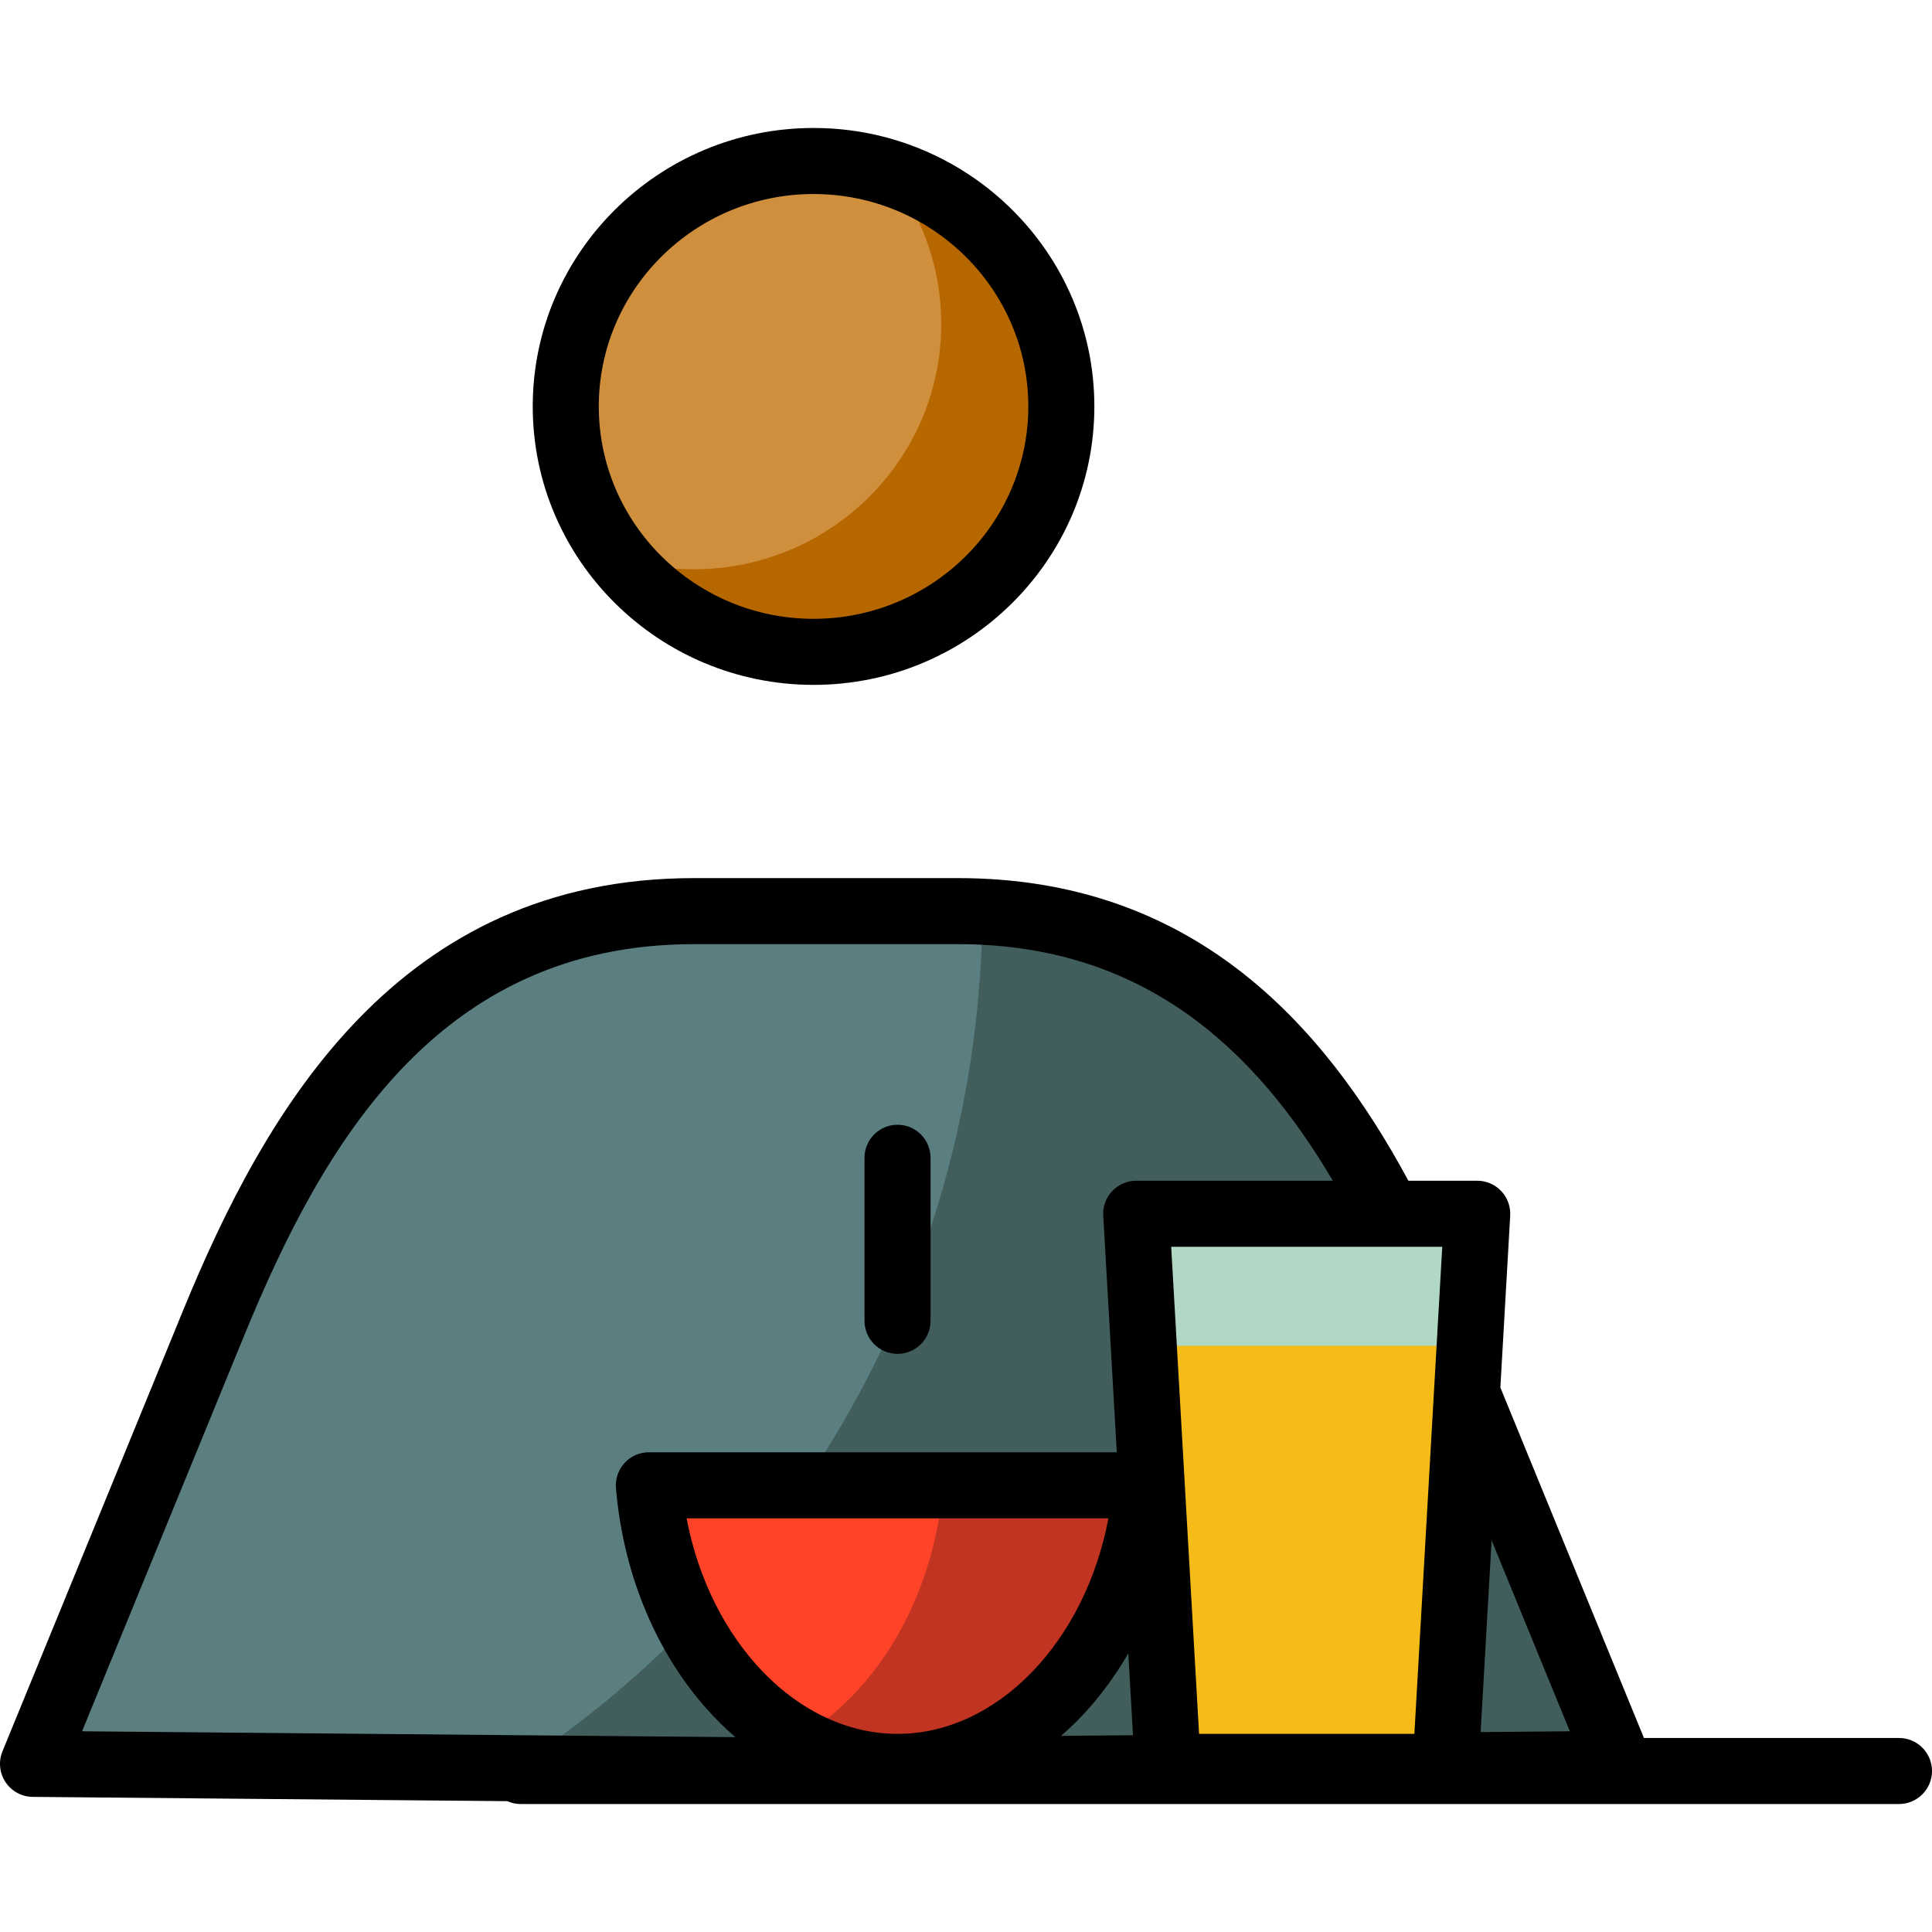
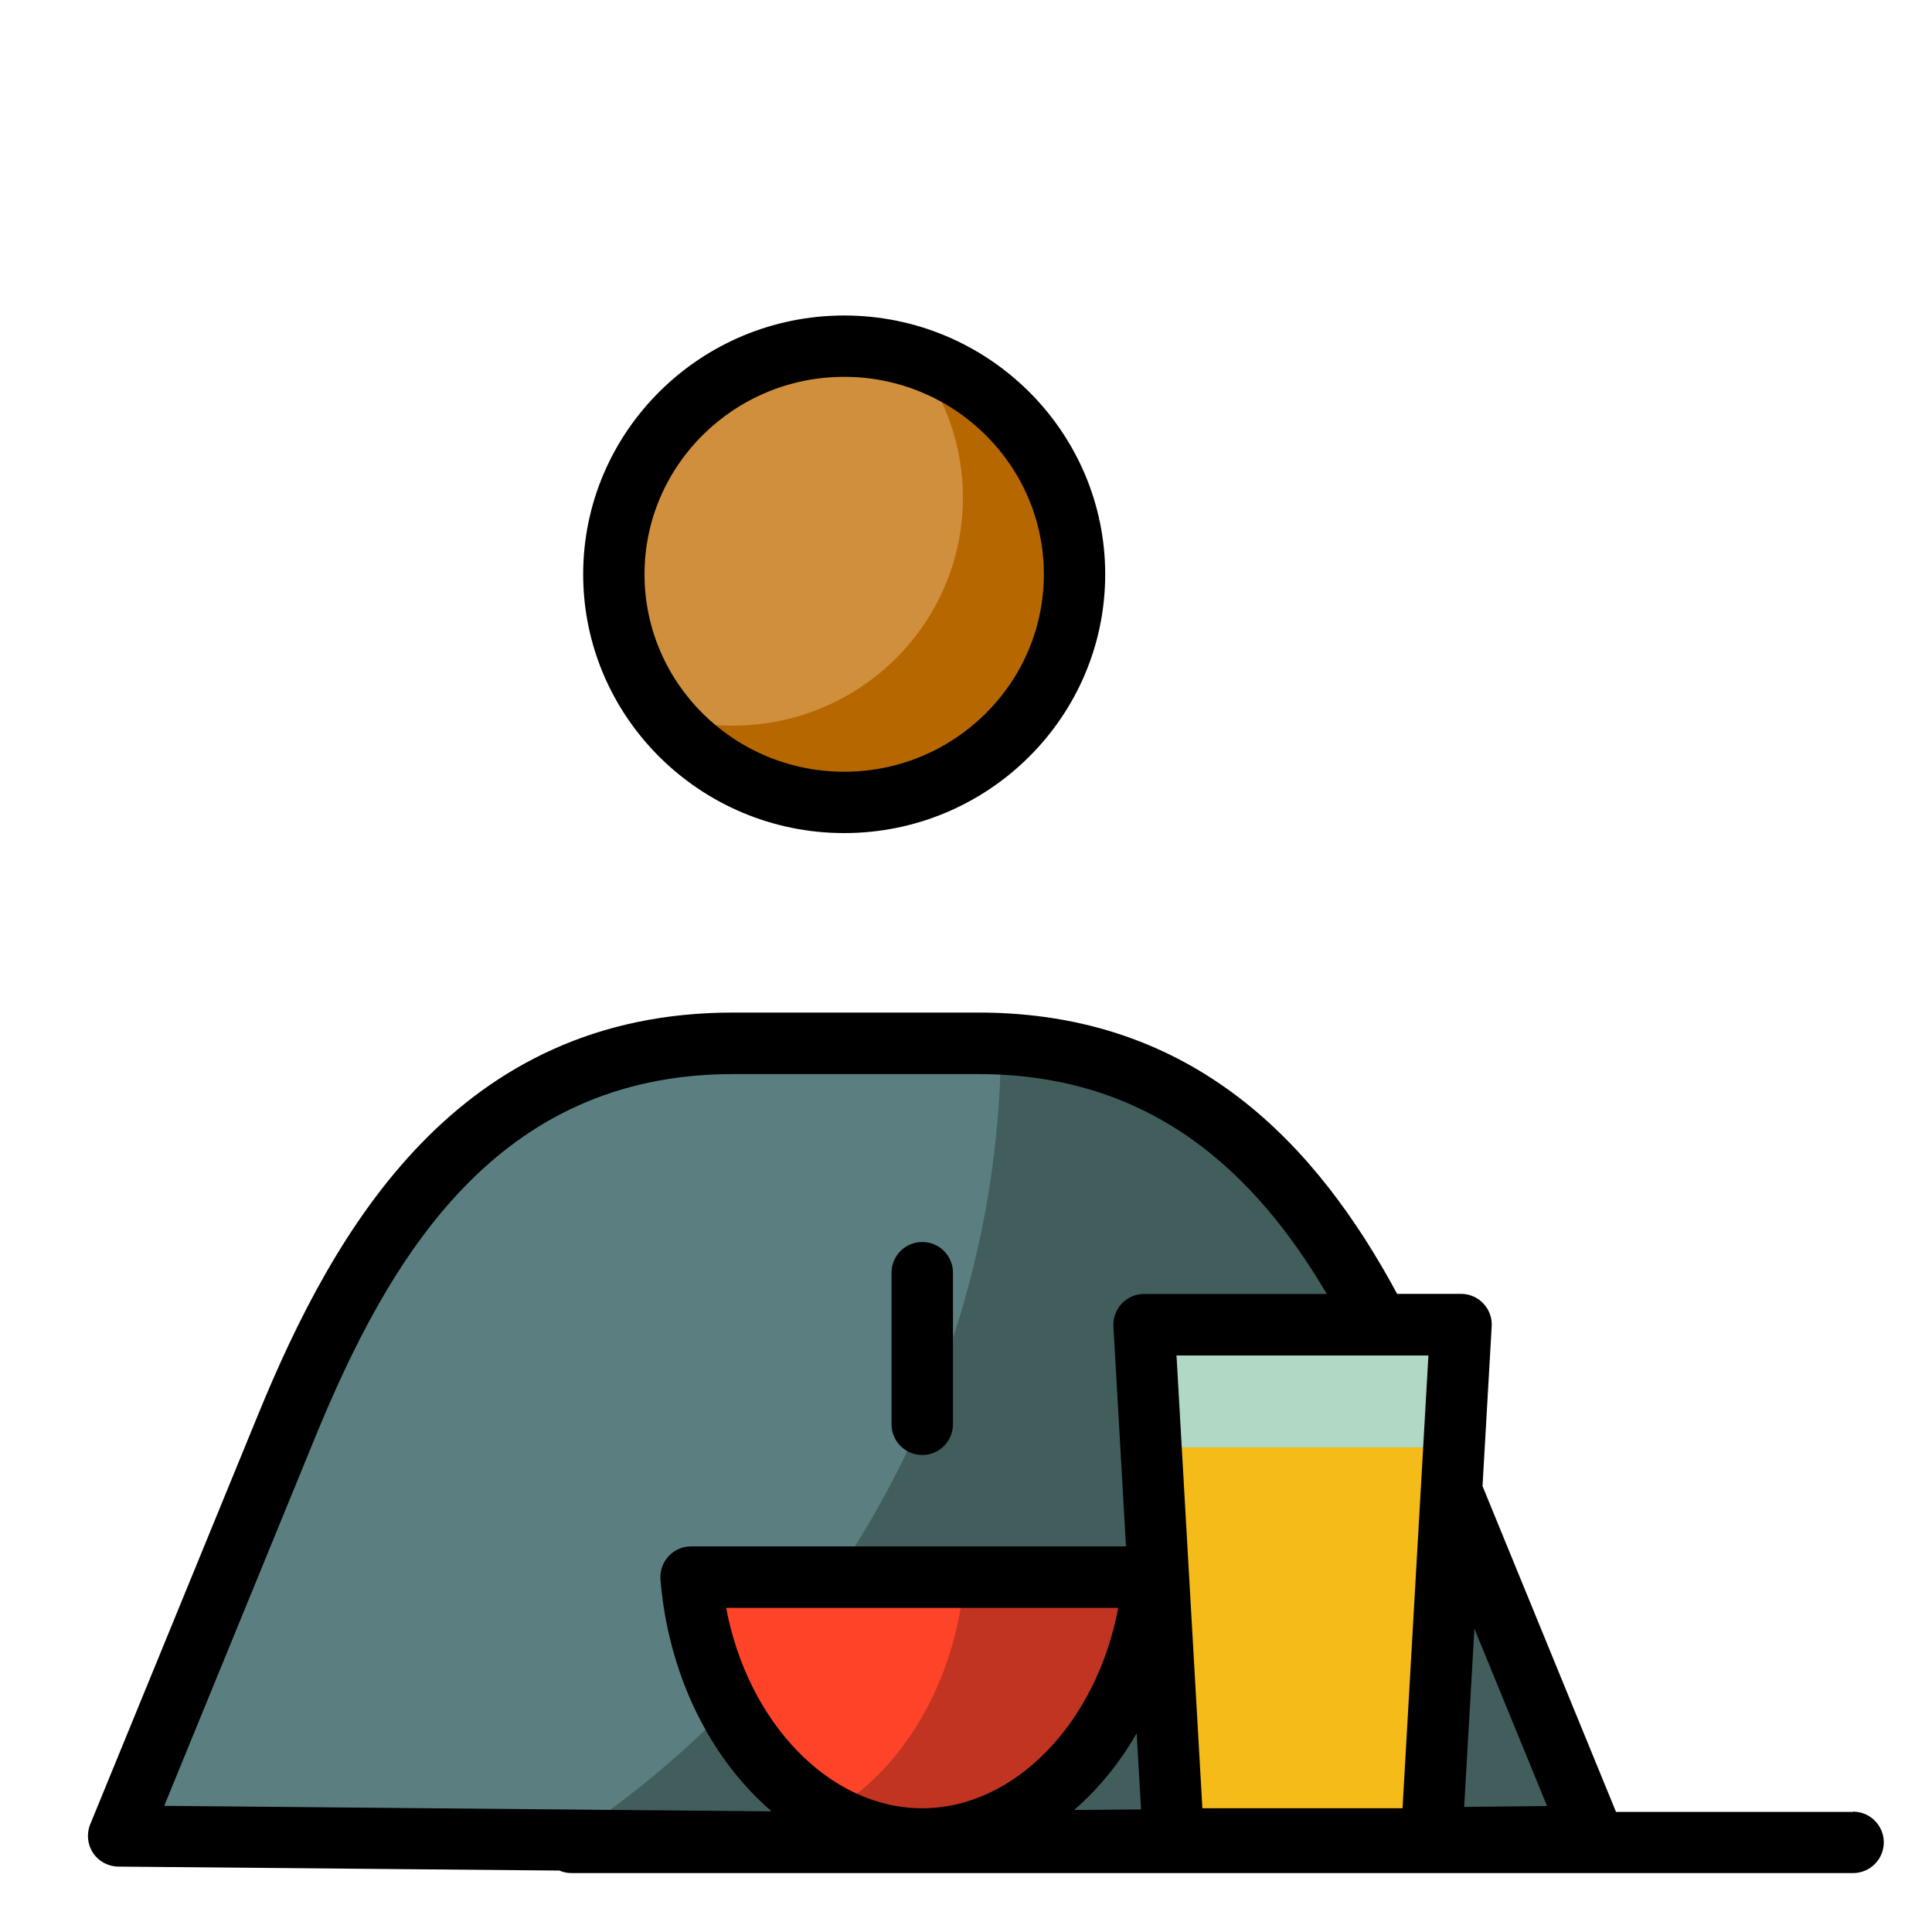
- <svg xmlns="http://www.w3.org/2000/svg" version="1.1" id="Layer_1" x="0px" y="0px" viewBox="0 0 512 512" style="enable-background:new 0 0 512 512;" xml:space="preserve">
-   <path style="fill:#5B7F81;" d="M429.015,467.442l-210.131,1.892L8.752,467.442l47.83-116.752  c23.219-56.671,57.283-109.231,127.294-109.231c11.971,0,23.539,0,35.006,0s23.036,0,35.006,0  c70.012,0,104.075,52.56,127.294,109.231L429.015,467.442z" />
-   <path style="fill:#415E5C;" d="M429.015,467.442l-210.131,1.892l-82.446-0.742c74.1-48.496,123.225-131.972,123.914-226.98  c65.669,3.138,98.34,54.179,120.834,109.078L429.015,467.442z" />
-   <path style="fill:#F4BB19;" d="M391.481,321.656l-8.39,146.587h-36.796h-36.796l-8.39-146.587h45.186H391.481z" />
-   <path style="fill:#CF8F3D;" d="M215.598,42.667c36.264,0,65.667,29.119,65.667,65.04c0,35.922-29.402,65.04-65.667,65.04  c-36.268,0-65.666-29.118-65.666-65.04C149.932,71.787,179.33,42.667,215.598,42.667L215.598,42.667z" />
-   <path style="fill:#B76700;" d="M281.265,107.708c0,35.922-29.402,65.04-65.667,65.04c-20.97,0-39.63-9.747-51.652-24.903  c6.256,1.959,12.913,3.023,19.824,3.023c36.264,0,65.667-29.118,65.667-65.04c0-15.151-5.246-29.08-14.017-40.137  C261.997,54.017,281.265,78.631,281.265,107.708z" />
-   <path style="fill:#C13421;" d="M303.751,393.62H171.957c3.479,41.778,31.782,74.623,65.899,74.623l0,0  C271.972,468.243,300.282,435.399,303.751,393.62L303.751,393.62z" />
-   <path style="fill:#FF4328;" d="M171.957,393.62h77.992c-2.498,30.067-17.861,55.504-38.994,67.405  C189.822,449.124,174.46,423.687,171.957,393.62z" />
-   <path style="fill:#B1D7C5;" d="M303.112,356.65l-2.003-34.994h45.186h45.186l-2.003,34.994H303.112z" />
-   <path d="M503.248,460.582h-67.585l-38.051-92.88l2.607-45.546c0.138-2.404-0.721-4.759-2.374-6.509  c-1.653-1.75-3.955-2.743-6.363-2.743h-18.249c-22.736-42.212-57.646-80.197-119.342-80.197h-70.013  c-78.362,0-113.52,61.279-135.393,114.666L0.653,464.124c-1.101,2.687-0.798,5.745,0.81,8.162c1.607,2.418,4.307,3.882,7.211,3.908  l125.754,1.131c1.087,0.485,2.288,0.759,3.556,0.759h80.823h0.079h0.079h284.285c4.833,0,8.752-3.919,8.752-8.752  S508.081,460.582,503.248,460.582z M300.252,459.849l-19.051,0.172c2.673-2.331,5.243-4.876,7.676-7.653  c3.797-4.332,7.177-9.108,10.134-14.216L300.252,459.849z M237.855,459.491c-26.452,0-49.701-24.421-55.891-57.119h111.781  C287.564,435.073,264.315,459.491,237.855,459.491z M416.02,458.807l-23.634,0.212l2.908-50.805L416.02,458.807z M374.826,459.491  h-57.061l-7.388-129.083h71.836L374.826,459.491z M64.682,354.009c21.03-51.327,51.638-103.798,119.195-103.798h70.013  c49.158,0,78.744,27.786,99.319,62.693h-52.1c-2.408,0-4.71,0.992-6.363,2.743c-1.653,1.752-2.512,4.106-2.374,6.509l3.589,62.712  H171.957c-2.447,0-4.783,1.024-6.44,2.826c-1.657,1.801-2.486,4.214-2.282,6.653c1.845,22.158,10.227,42.763,23.6,58.02  c2.552,2.911,5.247,5.577,8.061,7.998l-173.148-1.559L64.682,354.009z M215.598,181.499c41.034,0,74.418-33.103,74.418-73.791  s-33.383-73.793-74.418-73.793s-74.418,33.104-74.418,73.793S174.564,181.499,215.598,181.499z M215.598,51.419  c31.383,0,56.914,25.251,56.914,56.288s-25.531,56.287-56.914,56.287s-56.914-25.25-56.914-56.287S184.215,51.419,215.598,51.419z   M229.103,350.031v-43.208c0-4.833,3.919-8.752,8.752-8.752c4.834,0,8.752,3.919,8.752,8.752v43.208  c0,4.833-3.918,8.752-8.752,8.752C233.021,358.784,229.103,354.866,229.103,350.031z" />
-   <g>
+ <svg xmlns="http://www.w3.org/2000/svg" width="20px" height="20px" viewBox="0 0 20 20" version="1.1" id="svg1633">
+   <defs id="defs1637" />
+   <path style="fill:#5b7f81;stroke-width:0.036" d="m 16.488,19.006 -7.63,0.069 -7.63,-0.069 1.737,-4.239 c 0.843,-2.058 2.08,-3.966 4.622,-3.966 0.435,0 0.855,0 1.271,0 0.416,0 0.836,0 1.271,0 2.542,0 3.779,1.908 4.622,3.966 z" id="path848" />
+   <path style="fill:#415e5c;stroke-width:0.036" d="m 16.488,19.006 -7.63,0.069 -2.994,-0.026 c 2.691,-1.761 4.474,-4.792 4.499,-8.242 2.384,0.114 3.571,1.967 4.388,3.961 z" id="path850" />
+   <path style="fill:#f4bb19;stroke-width:0.036" d="m 15.125,13.712 -0.305,5.323 h -1.336 -1.336 l -0.305,-5.323 h 1.641 z" id="path852" />
+   <path style="fill:#cf8f3d;stroke-width:0.036" d="m 8.739,3.582 c 1.317,0 2.384,1.057 2.384,2.362 0,1.304 -1.068,2.362 -2.384,2.362 -1.317,0 -2.384,-1.057 -2.384,-2.362 0,-1.304 1.067,-2.362 2.384,-2.362 z" id="path854" />
+   <path style="fill:#b76700;stroke-width:0.036" d="m 11.123,5.944 c 0,1.304 -1.068,2.362 -2.384,2.362 -0.761,0 -1.439,-0.354 -1.875,-0.904 0.227,0.071 0.469,0.11 0.72,0.11 1.317,0 2.384,-1.057 2.384,-2.362 0,-0.55 -0.19,-1.056 -0.509,-1.457 0.965,0.302 1.665,1.196 1.665,2.252 z" id="path856" />
+   <path style="fill:#c13421;stroke-width:0.036" d="M 11.94,16.325 H 7.154 c 0.126,1.517 1.154,2.71 2.393,2.71 v 0 c 1.239,0 2.267,-1.193 2.393,-2.71 z" id="path858" />
+   <path style="fill:#ff4328;stroke-width:0.036" d="m 7.154,16.325 h 2.832 c -0.091,1.092 -0.649,2.015 -1.416,2.447 -0.767,-0.432 -1.325,-1.356 -1.416,-2.447 z" id="path860" />
+   <path style="fill:#b1d7c5;stroke-width:0.036" d="m 11.917,14.983 -0.073,-1.271 h 1.641 1.641 l -0.073,1.271 z" id="path862" />
+   <path d="M 19.183,18.757 H 16.729 l -1.382,-3.373 0.095,-1.654 c 0.005,-0.087 -0.026,-0.173 -0.086,-0.236 -0.06,-0.064 -0.144,-0.1 -0.231,-0.1 H 14.463 c -0.826,-1.533 -2.093,-2.912 -4.333,-2.912 H 7.587 c -2.845,0 -4.122,2.225 -4.916,4.164 l -1.737,4.239 c -0.04,0.098 -0.029,0.209 0.029,0.296 0.058,0.088 0.156,0.141 0.262,0.142 l 4.566,0.041 c 0.039,0.018 0.083,0.026 0.129,0.026 h 2.935 0.003 0.003 10.322 c 0.175,0 0.318,-0.142 0.318,-0.318 0,-0.175 -0.142,-0.318 -0.318,-0.318 z m -7.371,-0.026 -0.692,0.006 c 0.097,-0.085 0.19,-0.177 0.279,-0.278 0.138,-0.157 0.261,-0.331 0.368,-0.516 z m -2.266,-0.012 c -0.96,0 -1.805,-0.887 -2.029,-2.074 h 4.059 c -0.224,1.187 -1.069,2.074 -2.029,2.074 z m 6.469,-0.023 -0.858,0.009 0.106,-1.845 z m -1.496,0.023 h -2.072 l -0.268,-4.687 h 2.608 z M 3.259,14.888 c 0.764,-1.864 1.875,-3.769 4.328,-3.769 h 2.542 c 1.785,0 2.859,1.009 3.606,2.276 h -1.892 c -0.087,0 -0.171,0.036 -0.231,0.1 -0.06,0.064 -0.091,0.149 -0.086,0.236 l 0.13,2.277 H 7.154 c -0.089,0 -0.174,0.037 -0.234,0.103 -0.06,0.065 -0.09,0.153 -0.083,0.242 0.067,0.805 0.371,1.553 0.857,2.107 0.093,0.106 0.191,0.203 0.293,0.291 L 1.7,18.694 Z M 8.739,8.624 c 1.49,0 2.702,-1.202 2.702,-2.679 0,-1.477 -1.212,-2.679 -2.702,-2.679 -1.49,0 -2.702,1.202 -2.702,2.679 0,1.477 1.212,2.679 2.702,2.679 z m 0,-4.723 c 1.14,0 2.067,0.917 2.067,2.044 0,1.127 -0.927,2.044 -2.067,2.044 -1.14,0 -2.067,-0.917 -2.067,-2.044 0,-1.127 0.927,-2.044 2.067,-2.044 z m 0.49,10.843 v -1.569 c 0,-0.176 0.142,-0.318 0.318,-0.318 0.176,0 0.318,0.142 0.318,0.318 v 1.569 c 0,0.176 -0.142,0.318 -0.318,0.318 -0.176,3e-5 -0.318,-0.142 -0.318,-0.318 z" id="path864" style="stroke-width:0.036" />
+   <g id="g866" transform="matrix(0.03631014,0,0,0.03631014,0.9104767,2.032749)">
</g>
-   <g>
+   <g id="g868" transform="matrix(0.03631014,0,0,0.03631014,0.9104767,2.032749)">
</g>
-   <g>
+   <g id="g870" transform="matrix(0.03631014,0,0,0.03631014,0.9104767,2.032749)">
</g>
-   <g>
+   <g id="g872" transform="matrix(0.03631014,0,0,0.03631014,0.9104767,2.032749)">
</g>
-   <g>
+   <g id="g874" transform="matrix(0.03631014,0,0,0.03631014,0.9104767,2.032749)">
</g>
-   <g>
+   <g id="g876" transform="matrix(0.03631014,0,0,0.03631014,0.9104767,2.032749)">
</g>
-   <g>
+   <g id="g878" transform="matrix(0.03631014,0,0,0.03631014,0.9104767,2.032749)">
</g>
-   <g>
+   <g id="g880" transform="matrix(0.03631014,0,0,0.03631014,0.9104767,2.032749)">
</g>
-   <g>
+   <g id="g882" transform="matrix(0.03631014,0,0,0.03631014,0.9104767,2.032749)">
</g>
-   <g>
+   <g id="g884" transform="matrix(0.03631014,0,0,0.03631014,0.9104767,2.032749)">
</g>
-   <g>
+   <g id="g886" transform="matrix(0.03631014,0,0,0.03631014,0.9104767,2.032749)">
</g>
-   <g>
+   <g id="g888" transform="matrix(0.03631014,0,0,0.03631014,0.9104767,2.032749)">
</g>
-   <g>
+   <g id="g890" transform="matrix(0.03631014,0,0,0.03631014,0.9104767,2.032749)">
</g>
-   <g>
+   <g id="g892" transform="matrix(0.03631014,0,0,0.03631014,0.9104767,2.032749)">
</g>
-   <g>
+   <g id="g894" transform="matrix(0.03631014,0,0,0.03631014,0.9104767,2.032749)">
</g>
</svg>
